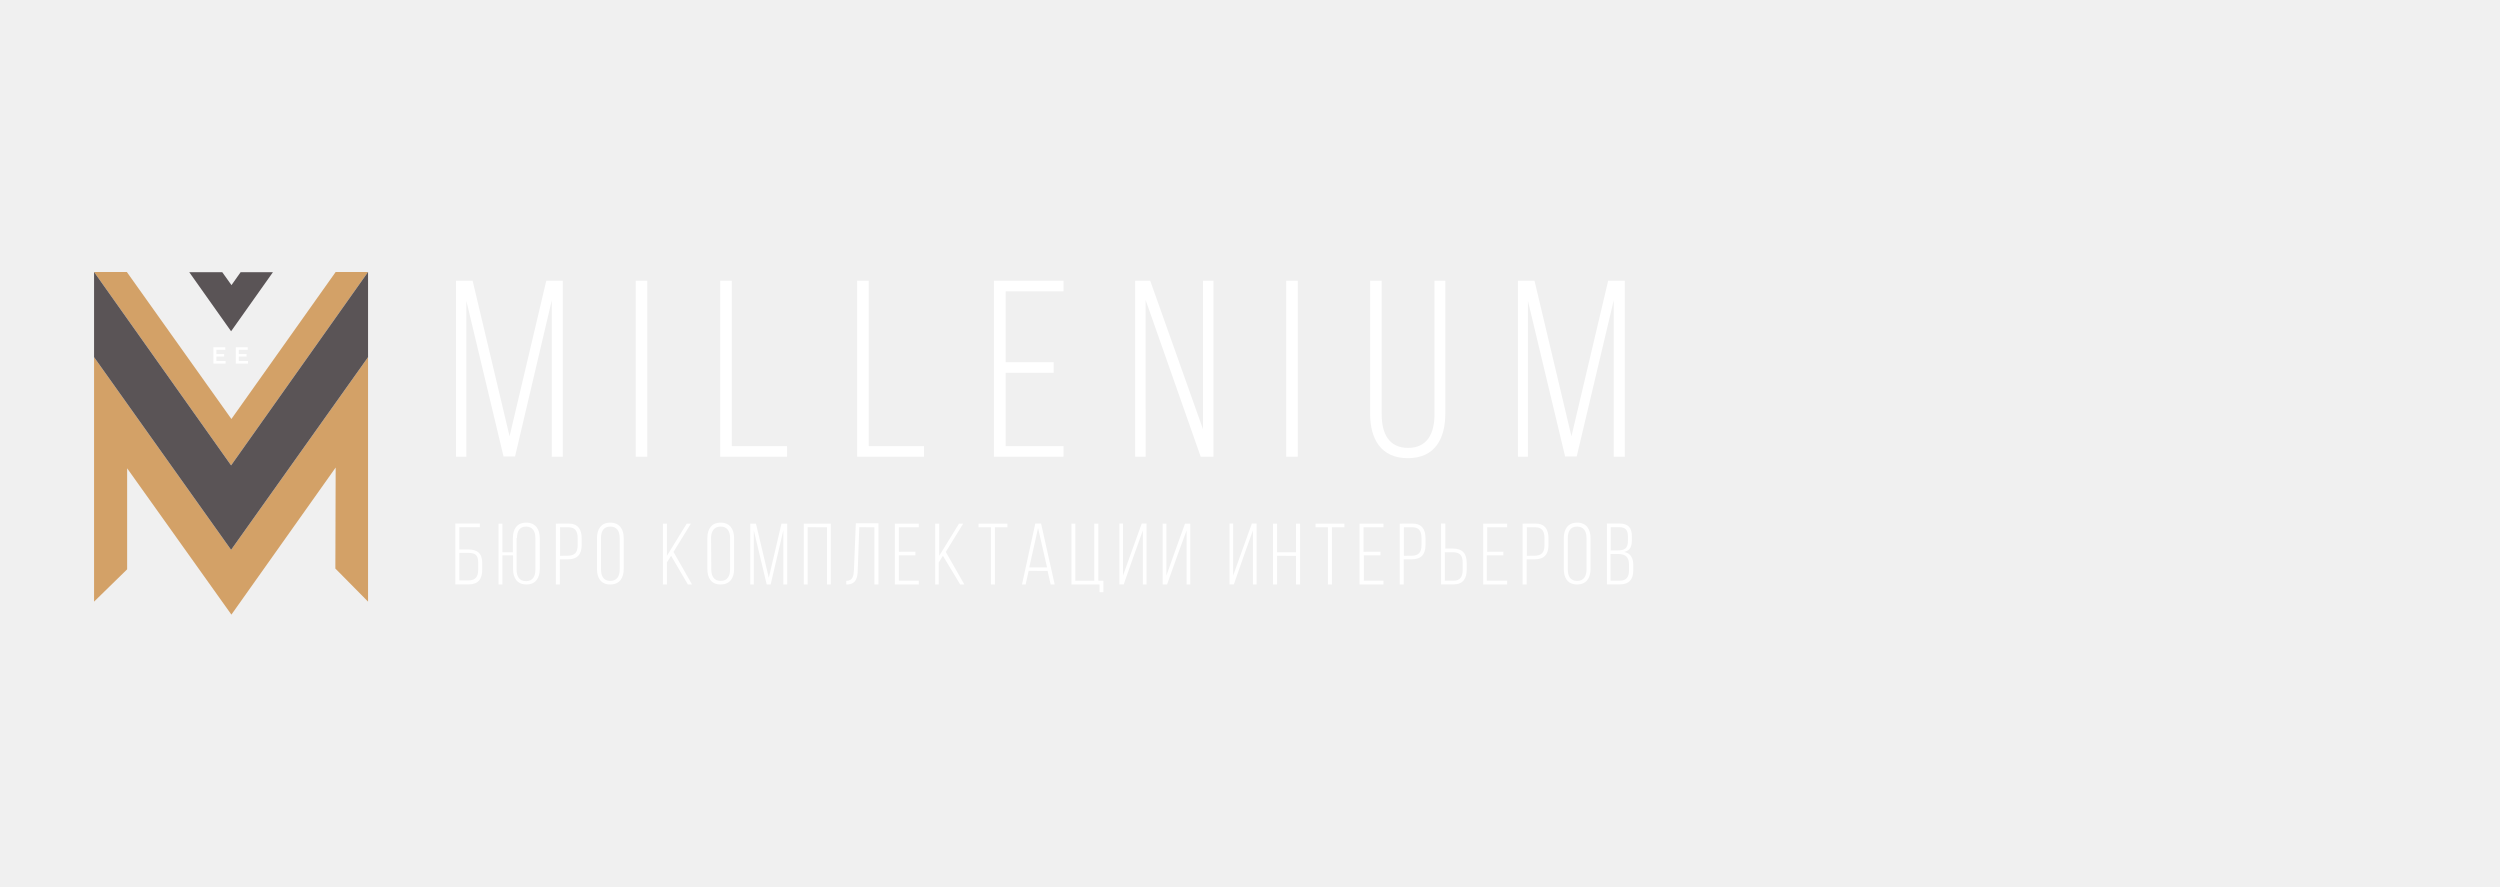
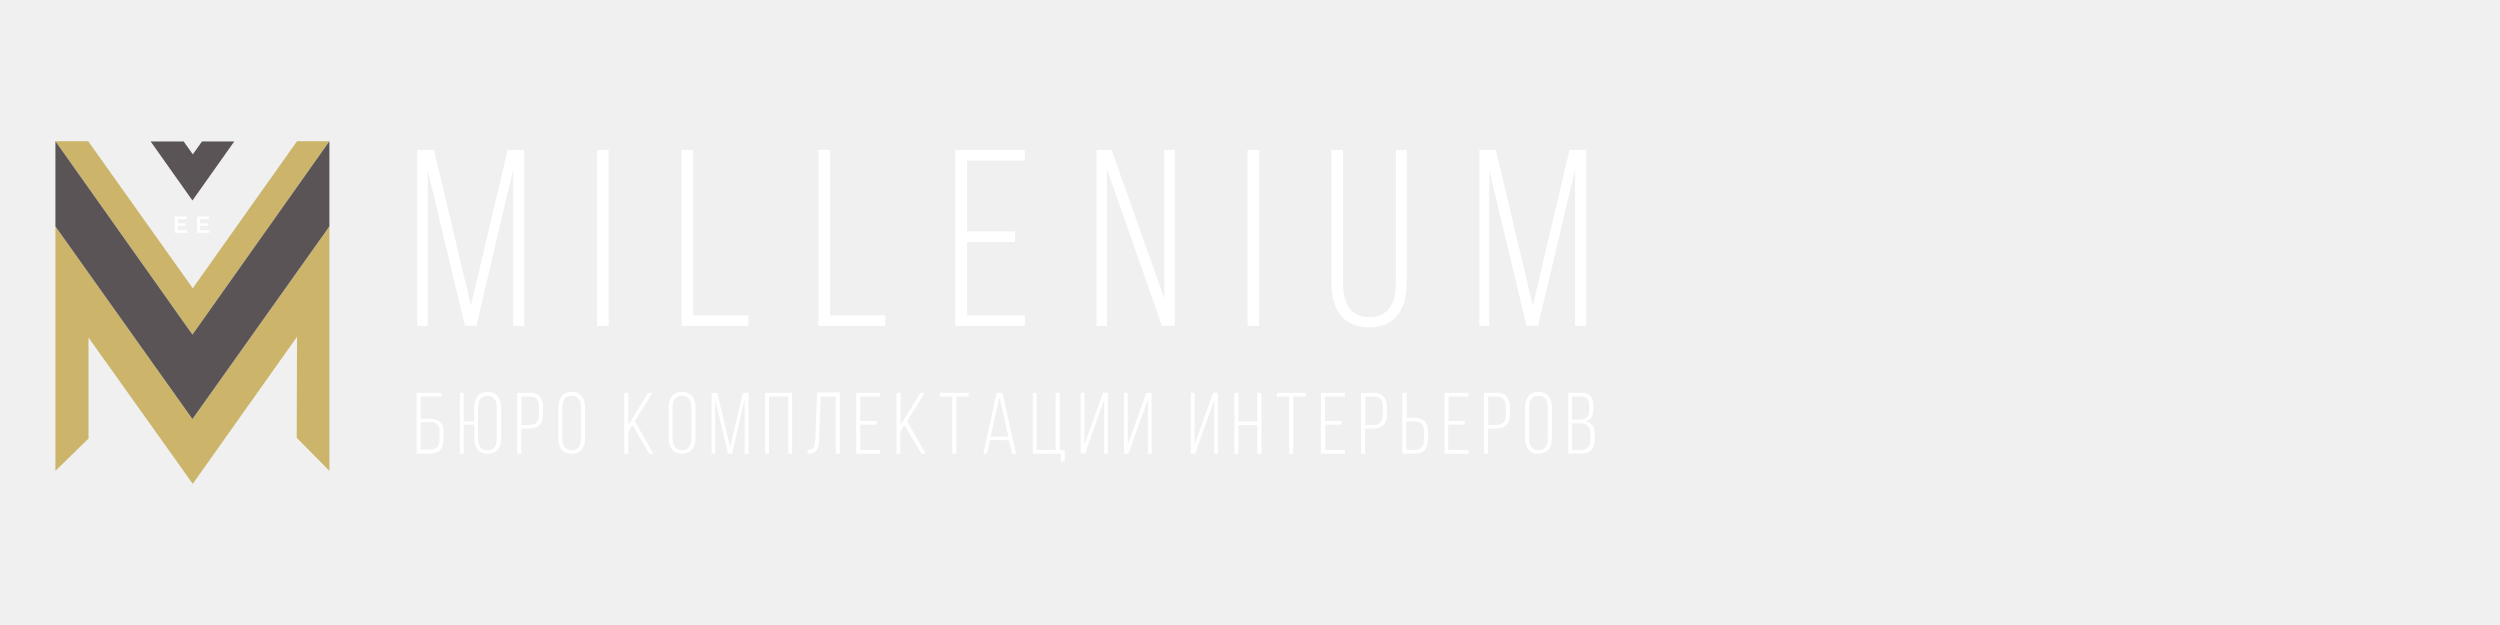
- <svg xmlns="http://www.w3.org/2000/svg" id="Слой_1" data-name="Слой 1" viewBox="30 -20 323.46 323.46" preserveAspectRatio="xMidYMid slice" width="282px" height="100px">
+ <svg xmlns="http://www.w3.org/2000/svg" id="Слой_1" data-name="Слой 1" viewBox="35 -20 323.46 323.46" preserveAspectRatio="xMidYMid slice" width="400px" height="100px">
  <defs>
-     <style>.cls-1{fill:#5a5456;}.cls-2{fill:#d3a167;}.cls-3{fill:#FFFFFF;}</style>
+     <style>.cls-1{fill:#5a5456;}.cls-2{fill:#ccb56b;}.cls-3{fill:#FFFFFF;}</style>
  </defs>
  <polygon class="cls-1" points="65.31 119.6 59.9 127.24 54.49 119.6 58.76 119.6 59.95 121.27 61.13 119.6 65.31 119.6" />
  <polygon class="cls-2" points="42.17 119.57 46.41 119.57 59.94 138.59 73.43 119.57 77.62 119.57 59.9 144.59 42.17 119.57" />
  <polygon class="cls-2" points="42.17 162.22 42.17 130.59 59.9 155.52 77.62 130.59 77.62 162.22 73.39 157.94 73.43 144.87 59.94 163.9 46.45 144.97 46.45 158.04 42.17 162.22" />
  <polygon class="cls-1" points="42.17 119.57 42.17 130.59 59.9 155.52 77.62 130.59 77.62 119.57 59.9 144.59 42.17 119.57" />
  <path class="cls-3" d="M59.19,131.09v.33H57.61v-2.11h1.54v.33H58v.55h1v.32H58v.58Z" />
  <path class="cls-3" d="M62.09,131.09v.33H60.51v-2.11h1.54v.33H60.9v.55h1v.32h-1v.58Z" />
  <path class="cls-3" d="M96.64,143.44H95.15l-4.81-20.13v20.16H89V120.7h2.15l4.78,20.13,4.75-20.13h2.14v22.77h-1.43V123.24Z" />
  <path class="cls-3" d="M113.75,120.7v22.77h-1.5V120.7Z" />
  <path class="cls-3" d="M123.18,143.47V120.7h1.5v21.4h7.15v1.37Z" />
  <path class="cls-3" d="M140.9,143.47V120.7h1.5v21.4h7.15v1.37Z" />
  <path class="cls-3" d="M166.33,131.24v1.37h-6.21v9.49h7.48v1.37h-9V120.7h9v1.37h-7.48v9.17Z" />
  <path class="cls-3" d="M178.23,143.47h-1.36V120.7h1.95l6.83,19.22V120.7H187v22.77h-1.65l-7.13-20.29Z" />
  <path class="cls-3" d="M197.91,120.7v22.77h-1.5V120.7Z" />
  <path class="cls-3" d="M208.77,138c0,2.44.91,4.33,3.41,4.33s3.42-1.89,3.42-4.33V120.7H217v17.21c0,3.25-1.37,5.75-4.85,5.75s-4.88-2.5-4.88-5.75V120.7h1.5Z" />
  <path class="cls-3" d="M234,143.44h-1.5l-4.81-20.13v20.16H226.4V120.7h2.14l4.78,20.13,4.75-20.13h2.15v22.77h-1.43V123.24Z" />
  <path class="cls-3" d="M90.55,155.47c1.22,0,1.84.49,1.84,1.75v.89c0,1.19-.52,1.88-1.75,1.88H88.91v-7.87h3.18v.47H89.43v2.88Zm.09,4c.88,0,1.23-.48,1.23-1.37v-.95c0-1-.44-1.24-1.32-1.24H89.43v3.56Z" />
  <path class="cls-3" d="M99.84,154v4c0,1.15-.53,2-1.73,2s-1.73-.84-1.73-2v-1.77H95V160H94.5v-7.87H95v3.7h1.36V154c0-1.15.51-2,1.73-2S99.84,152.89,99.84,154Zm-3,0v4.09c0,.85.34,1.48,1.22,1.48s1.21-.63,1.21-1.48V154c0-.86-.35-1.49-1.21-1.49S96.89,153.15,96.89,154Z" />
  <path class="cls-3" d="M103.57,152.12c1.22,0,1.69.76,1.69,1.91v.85c0,1.25-.57,1.87-1.82,1.87h-1V160h-.52v-7.87Zm-.13,4.16c.91,0,1.3-.41,1.3-1.36V154c0-.85-.29-1.4-1.17-1.4h-1.11v3.69Z" />
  <path class="cls-3" d="M107.24,154c0-1.15.53-2,1.72-2s1.74.84,1.74,2v4c0,1.15-.53,2-1.74,2s-1.72-.84-1.72-2Zm.52,4.06c0,.85.33,1.48,1.2,1.48s1.22-.63,1.22-1.48V154c0-.86-.34-1.49-1.22-1.49s-1.2.63-1.2,1.49Z" />
  <path class="cls-3" d="M116.83,156.29l-.54.85V160h-.52v-7.87h.52v4.16l2.56-4.16h.54l-2.25,3.66,2.4,4.21H119Z" />
  <path class="cls-3" d="M121.52,154c0-1.15.53-2,1.72-2s1.74.84,1.74,2v4c0,1.15-.53,2-1.74,2s-1.72-.84-1.72-2Zm.51,4.06c0,.85.34,1.48,1.21,1.48s1.22-.63,1.22-1.48V154c0-.86-.35-1.49-1.22-1.49S122,153.15,122,154Z" />
  <path class="cls-3" d="M129.71,160h-.51l-1.67-7v7h-.46v-7.87h.74l1.66,7,1.64-7h.74V160h-.5v-7Z" />
  <path class="cls-3" d="M134.5,152.59V160H134v-7.87h3.49V160H137v-7.4Z" />
  <path class="cls-3" d="M141.18,152.59l-.2,5.47c0,1.07-.23,1.92-1.38,1.94h-.11v-.47c.89,0,.95-.67,1-1.45l.24-6h2.93V160h-.53v-7.4Z" />
  <path class="cls-3" d="M148.44,155.76v.47H146.3v3.28h2.58V160h-3.1v-7.87h3.1v.47H146.3v3.17Z" />
  <path class="cls-3" d="M152,156.29l-.54.85V160H151v-7.87h.52v4.16l2.56-4.16h.54l-2.25,3.66,2.4,4.21h-.54Z" />
  <path class="cls-3" d="M158.21,160v-7.4h-1.6v-.47h3.73v.47h-1.61V160Z" />
  <path class="cls-3" d="M163.09,158.24,162.7,160h-.47l1.72-7.88h.75l1.76,7.88h-.52l-.4-1.75Zm.08-.45h2.3l-1.16-5.09Z" />
  <path class="cls-3" d="M172.26,161v-1h-3.63v-7.87h.5v7.39h2.45v-7.39h.53v7.39h.65V161Z" />
  <path class="cls-3" d="M176.69,156.29l-1.3,3.7h-.56v-7.87h.47v6.73l1.15-3.21,1.27-3.52h.62V160h-.47v-7Z" />
  <path class="cls-3" d="M182.32,156.29,181,160h-.57v-7.87h.48v6.73l1.14-3.21,1.27-3.52H184V160h-.47v-7Z" />
  <path class="cls-3" d="M190.93,156.29l-1.29,3.7h-.56v-7.87h.47v6.73l1.15-3.21,1.27-3.52h.61V160h-.47v-7Z" />
  <path class="cls-3" d="M195.23,156.29V160h-.52v-7.87h.52v3.7h2.45v-3.7h.53V160h-.53v-3.7Z" />
  <path class="cls-3" d="M201.81,160v-7.4h-1.6v-.47h3.73v.47h-1.61V160Z" />
  <path class="cls-3" d="M208.61,155.76v.47h-2.15v3.28H209V160h-3.1v-7.87H209v.47h-2.58v3.17Z" />
  <path class="cls-3" d="M212.75,152.12c1.22,0,1.69.76,1.69,1.91v.85c0,1.25-.57,1.87-1.82,1.87h-1V160h-.52v-7.87Zm-.13,4.16c.91,0,1.3-.41,1.3-1.36V154c0-.85-.29-1.4-1.17-1.4h-1.11v3.69Z" />
  <path class="cls-3" d="M217.94,155.35c1.26,0,1.83.62,1.83,1.87v.86c0,1.14-.47,1.91-1.7,1.91h-1.62v-7.87H217v3.23Zm.13,4.16c.88,0,1.18-.55,1.18-1.4v-.92c0-1-.4-1.36-1.31-1.36h-1v3.68Z" />
  <path class="cls-3" d="M224.51,155.76v.47h-2.14v3.28H225V160h-3.1v-7.87H225v.47h-2.58v3.17Z" />
  <path class="cls-3" d="M228.66,152.12c1.22,0,1.69.76,1.69,1.91v.85c0,1.25-.57,1.87-1.82,1.87h-1V160H227v-7.87Zm-.13,4.16c.91,0,1.3-.41,1.3-1.36V154c0-.85-.29-1.4-1.17-1.4h-1.11v3.69Z" />
  <path class="cls-3" d="M232.33,154c0-1.15.53-2,1.72-2s1.74.84,1.74,2v4c0,1.15-.53,2-1.74,2s-1.72-.84-1.72-2Zm.52,4.06c0,.85.33,1.48,1.2,1.48s1.22-.63,1.22-1.48V154c0-.86-.34-1.49-1.22-1.49s-1.2.63-1.2,1.49Z" />
  <path class="cls-3" d="M239.54,152.12c1.18,0,1.6.58,1.6,1.67v.45c0,.86-.23,1.38-1,1.55.85.17,1.18.8,1.18,1.69v.69c0,1.13-.52,1.82-1.72,1.82h-1.69v-7.87Zm-.26,3.47c.92,0,1.35-.25,1.35-1.25v-.5c0-.82-.26-1.25-1.11-1.25H238.4v3Zm.29,3.92c.87,0,1.2-.48,1.2-1.36v-.7c0-1-.46-1.39-1.39-1.39h-1v3.45Z" />
</svg>
